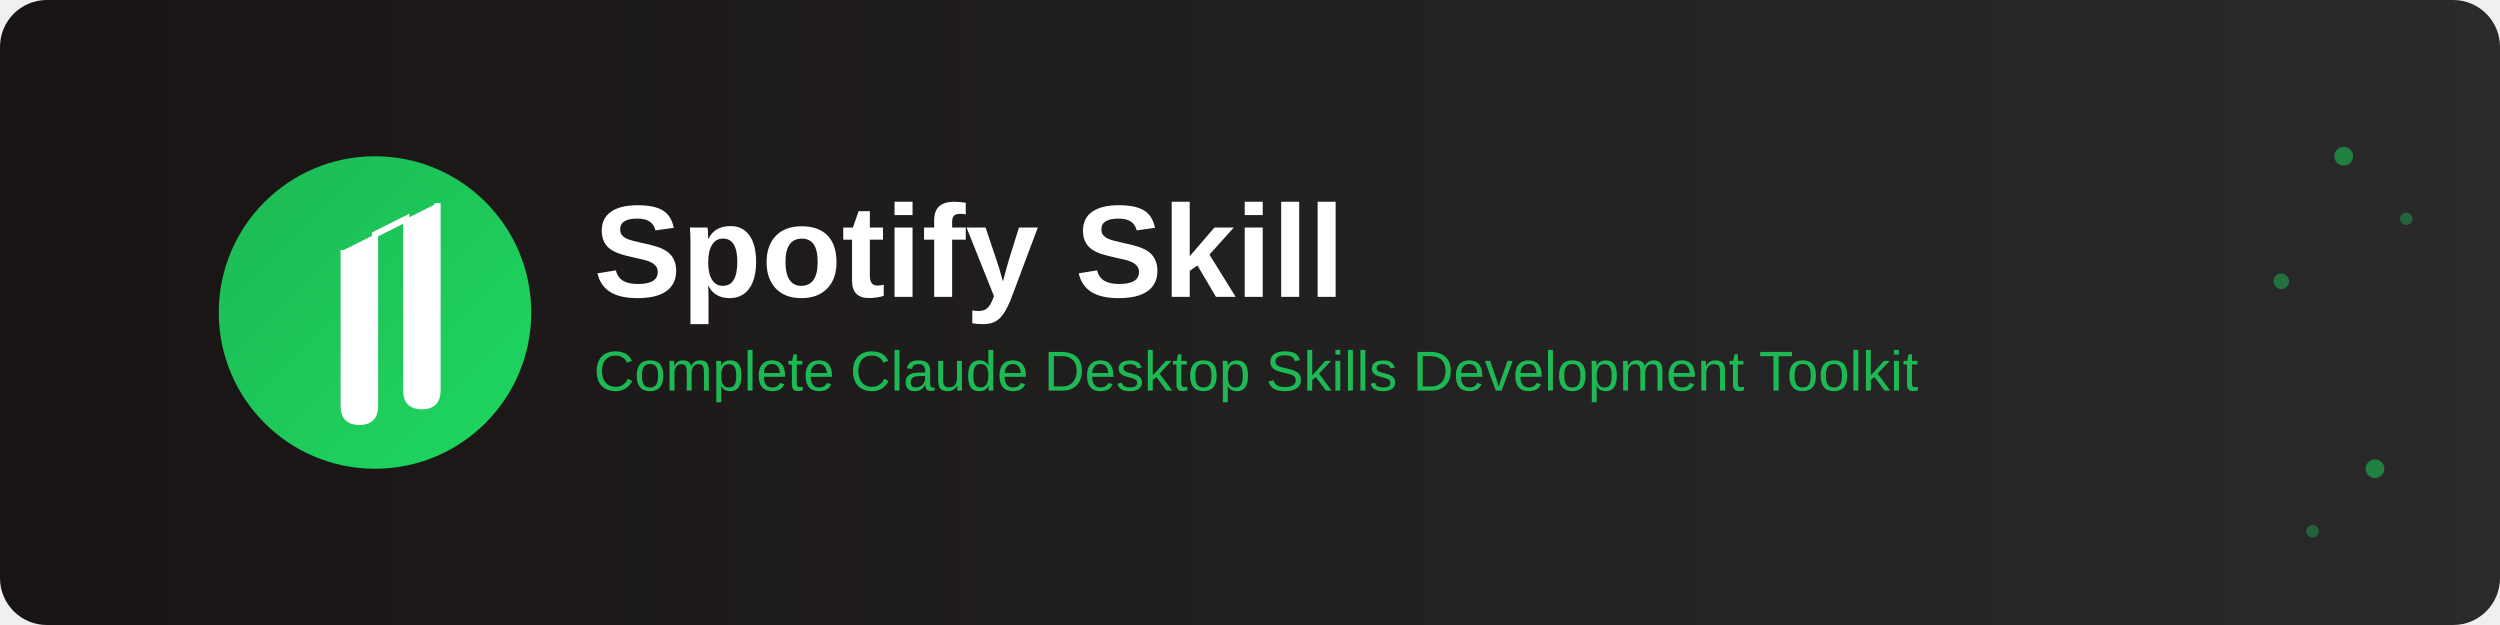
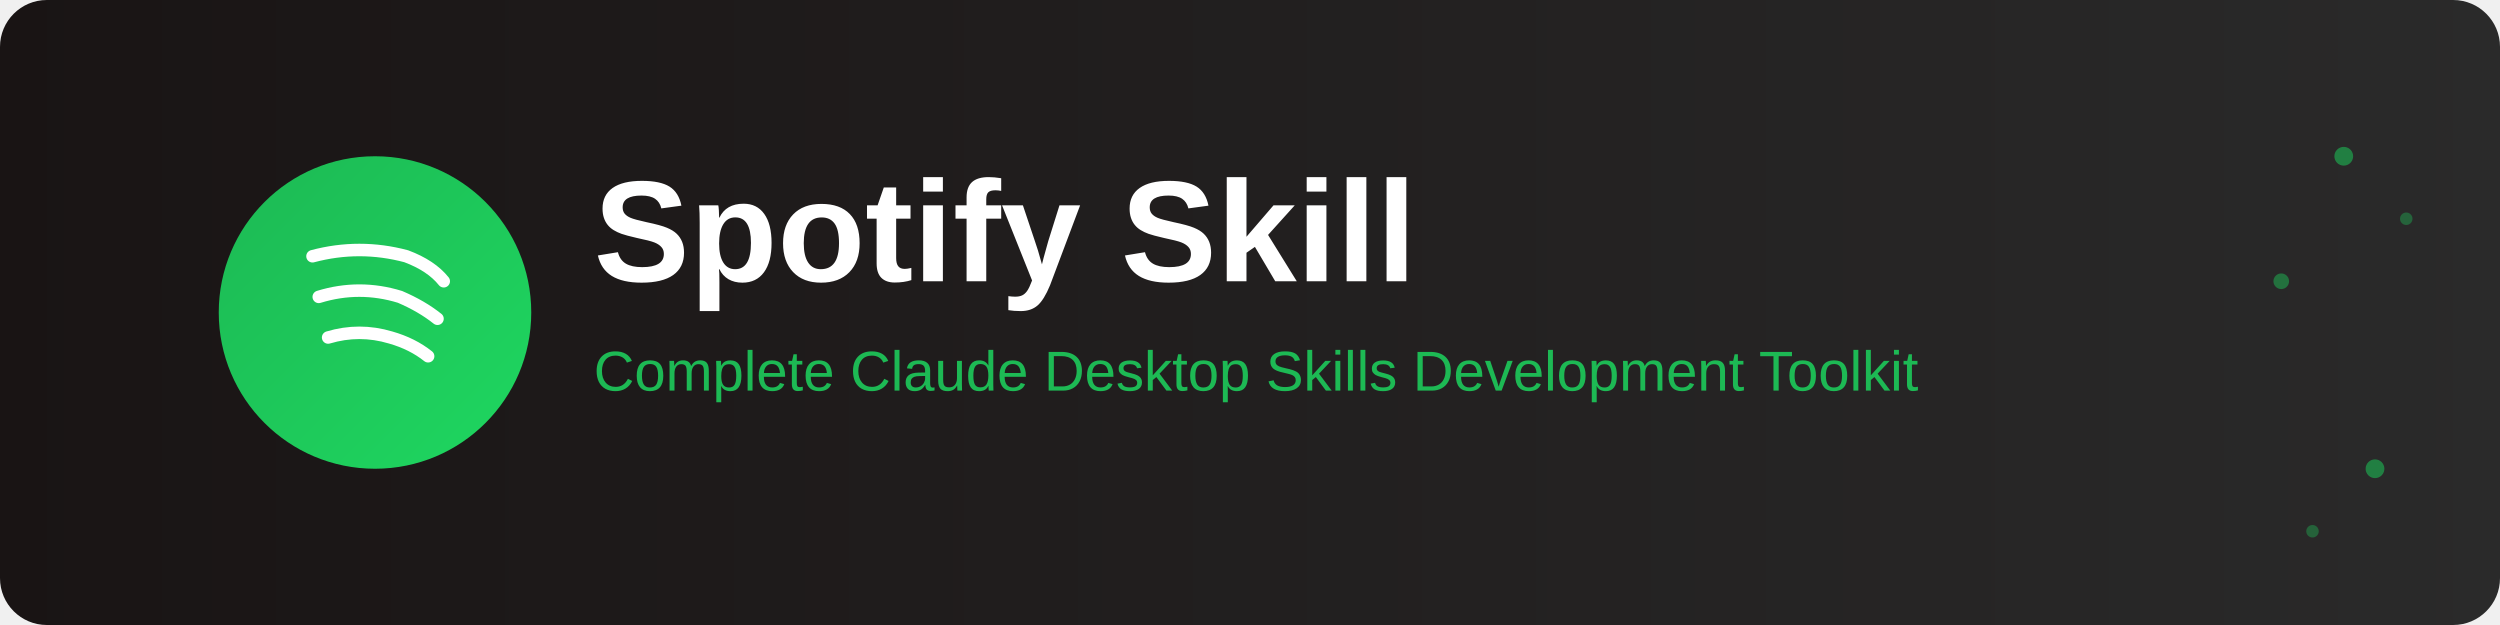
<svg xmlns="http://www.w3.org/2000/svg" width="800" height="200">
  <defs>
    <linearGradient id="grad1" x1="0%" y1="0%" x2="100%" y2="100%">
      <stop offset="0%" style="stop-color:#1DB954;stop-opacity:1" />
      <stop offset="100%" style="stop-color:#1ed760;stop-opacity:1" />
    </linearGradient>
    <linearGradient id="grad2" x1="0%" y1="0%" x2="100%" y2="0%">
      <stop offset="0%" style="stop-color:#191414;stop-opacity:1" />
      <stop offset="100%" style="stop-color:#2a2a2a;stop-opacity:1" />
    </linearGradient>
  </defs>
  <rect width="800" height="200" fill="url(#grad2)" rx="15" />
  <circle cx="120" cy="100" r="50" fill="url(#grad1)" />
-   <path d="M 110 80 L 110 130 Q 110 135 115 135 Q 120 135 120 130 L 120 75 L 130 70 L 130 125 Q 130 130 135 130 Q 140 130 140 125 L 140 65" fill="white" stroke="white" stroke-width="2" />
-   <text x="190" y="95" font-family="'Segoe UI', -apple-system, system-ui, Arial, sans-serif" font-size="42" font-weight="bold" fill="white">
+   <g transform="translate(120, 100)">
+     <path d="M -20 -18 Q -5 -22, 10 -18 Q 18 -15, 22 -10" fill="none" stroke="white" stroke-width="4" stroke-linecap="round" />
+     <path d="M -18 -5 Q -5 -9, 8 -5 Q 15 -2, 20 2" fill="none" stroke="white" stroke-width="4" stroke-linecap="round" />
+     <path d="M -15 8 Q -5 5, 5 8 Q 12 10, 17 14" fill="none" stroke="white" stroke-width="4" stroke-linecap="round" />
+   </g>
+   <text x="190" y="90" font-family="'Segoe UI', -apple-system, system-ui, Arial, sans-serif" font-size="46" font-weight="bold" fill="white">
    Spotify Skill
  </text>
  <text x="190" y="125" font-family="'Segoe UI', -apple-system, system-ui, Arial, sans-serif" font-size="18" fill="#1DB954">
    Complete Claude Desktop Skills Development Toolkit
  </text>
  <circle cx="750" cy="50" r="3" fill="#1DB954" opacity="0.6" />
  <circle cx="770" cy="70" r="2" fill="#1DB954" opacity="0.4" />
  <circle cx="730" cy="90" r="2.5" fill="#1DB954" opacity="0.5" />
  <circle cx="760" cy="150" r="3" fill="#1DB954" opacity="0.6" />
  <circle cx="740" cy="170" r="2" fill="#1DB954" opacity="0.4" />
</svg>
